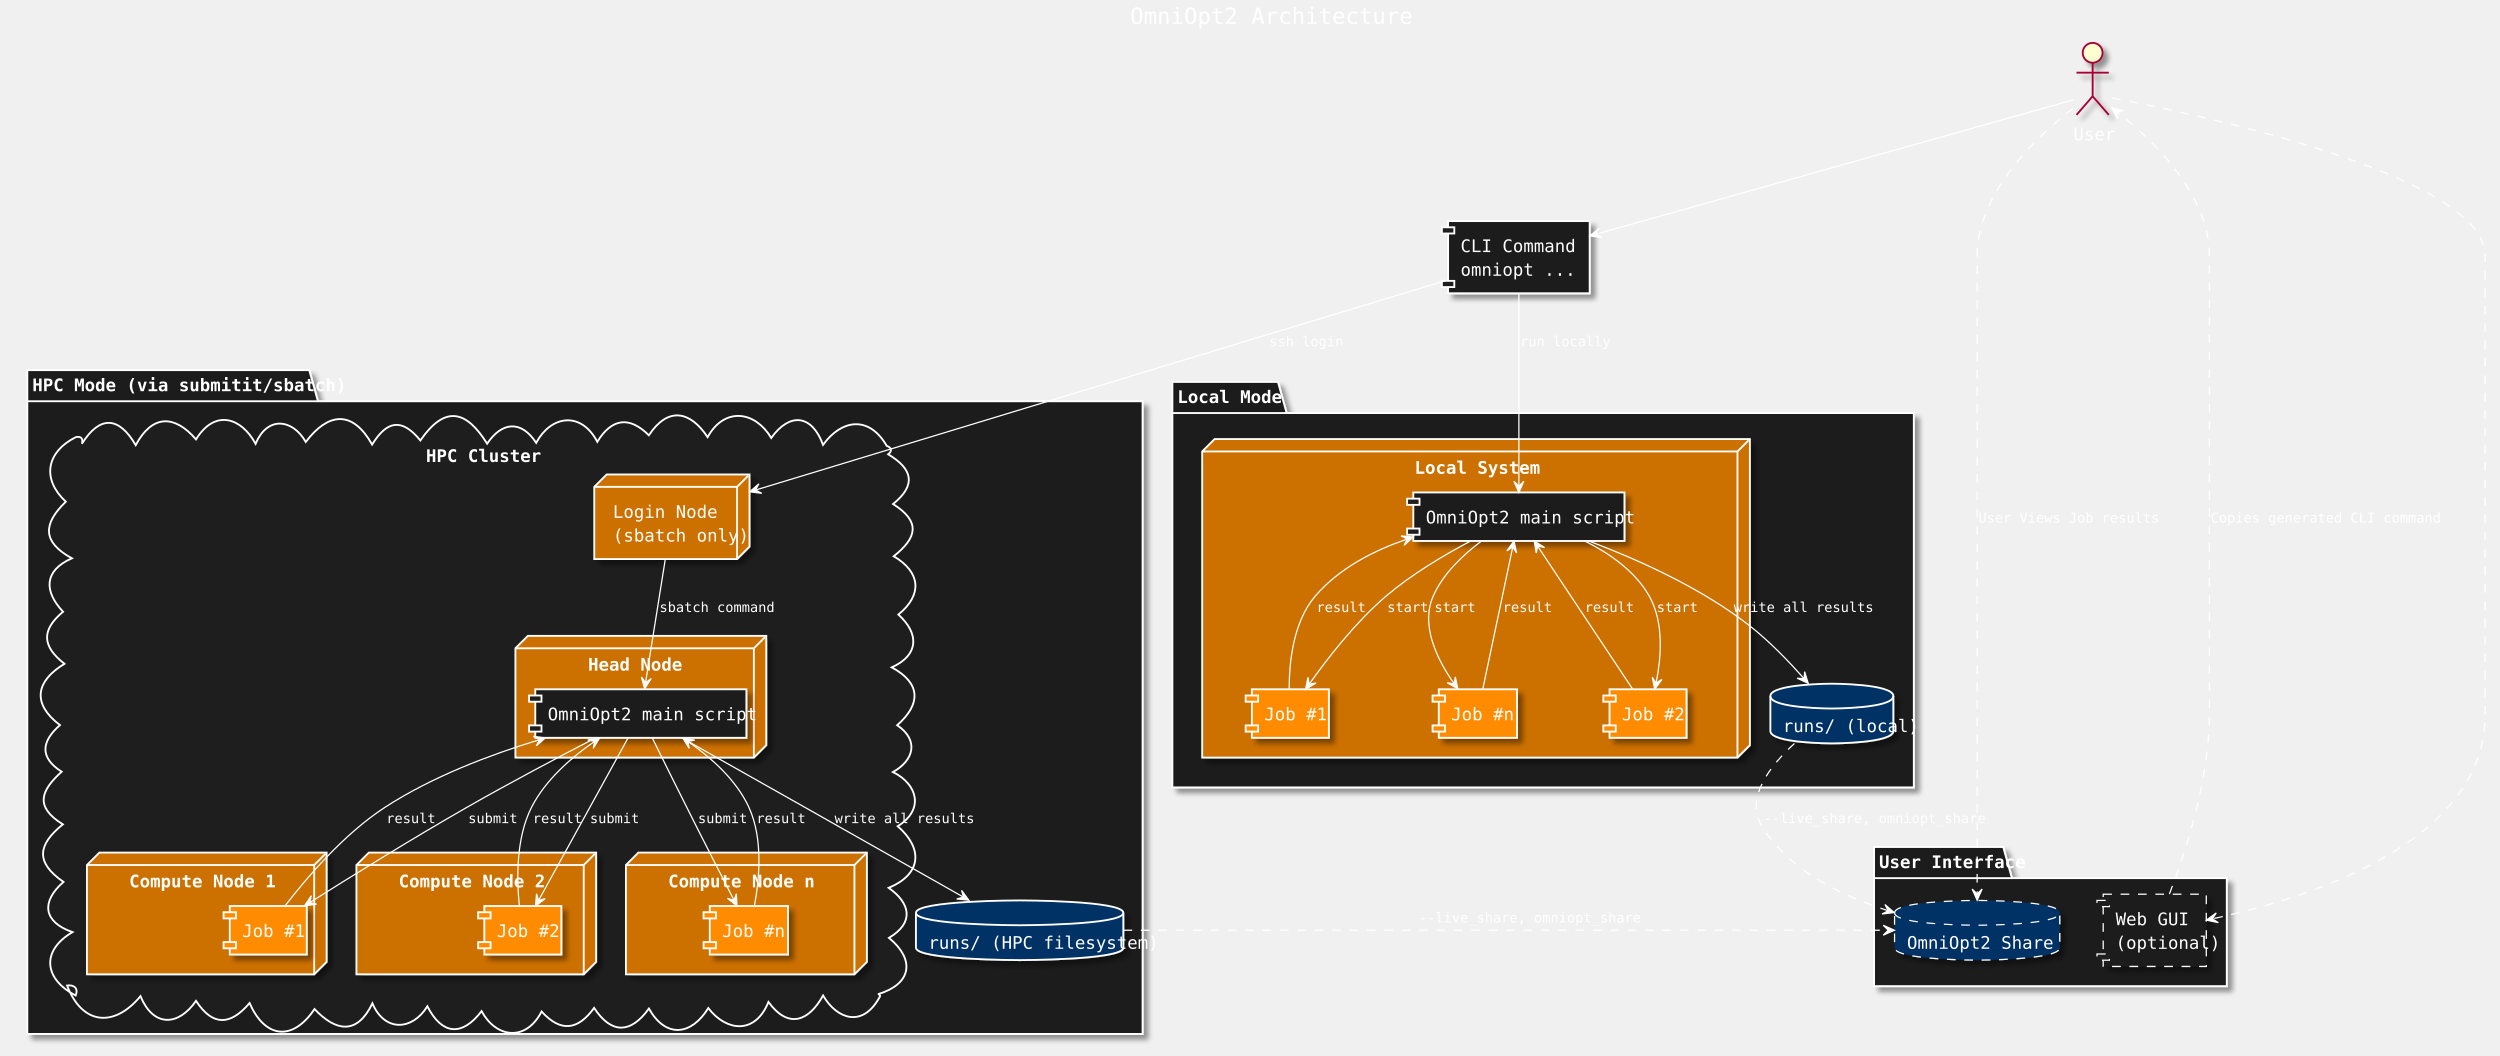
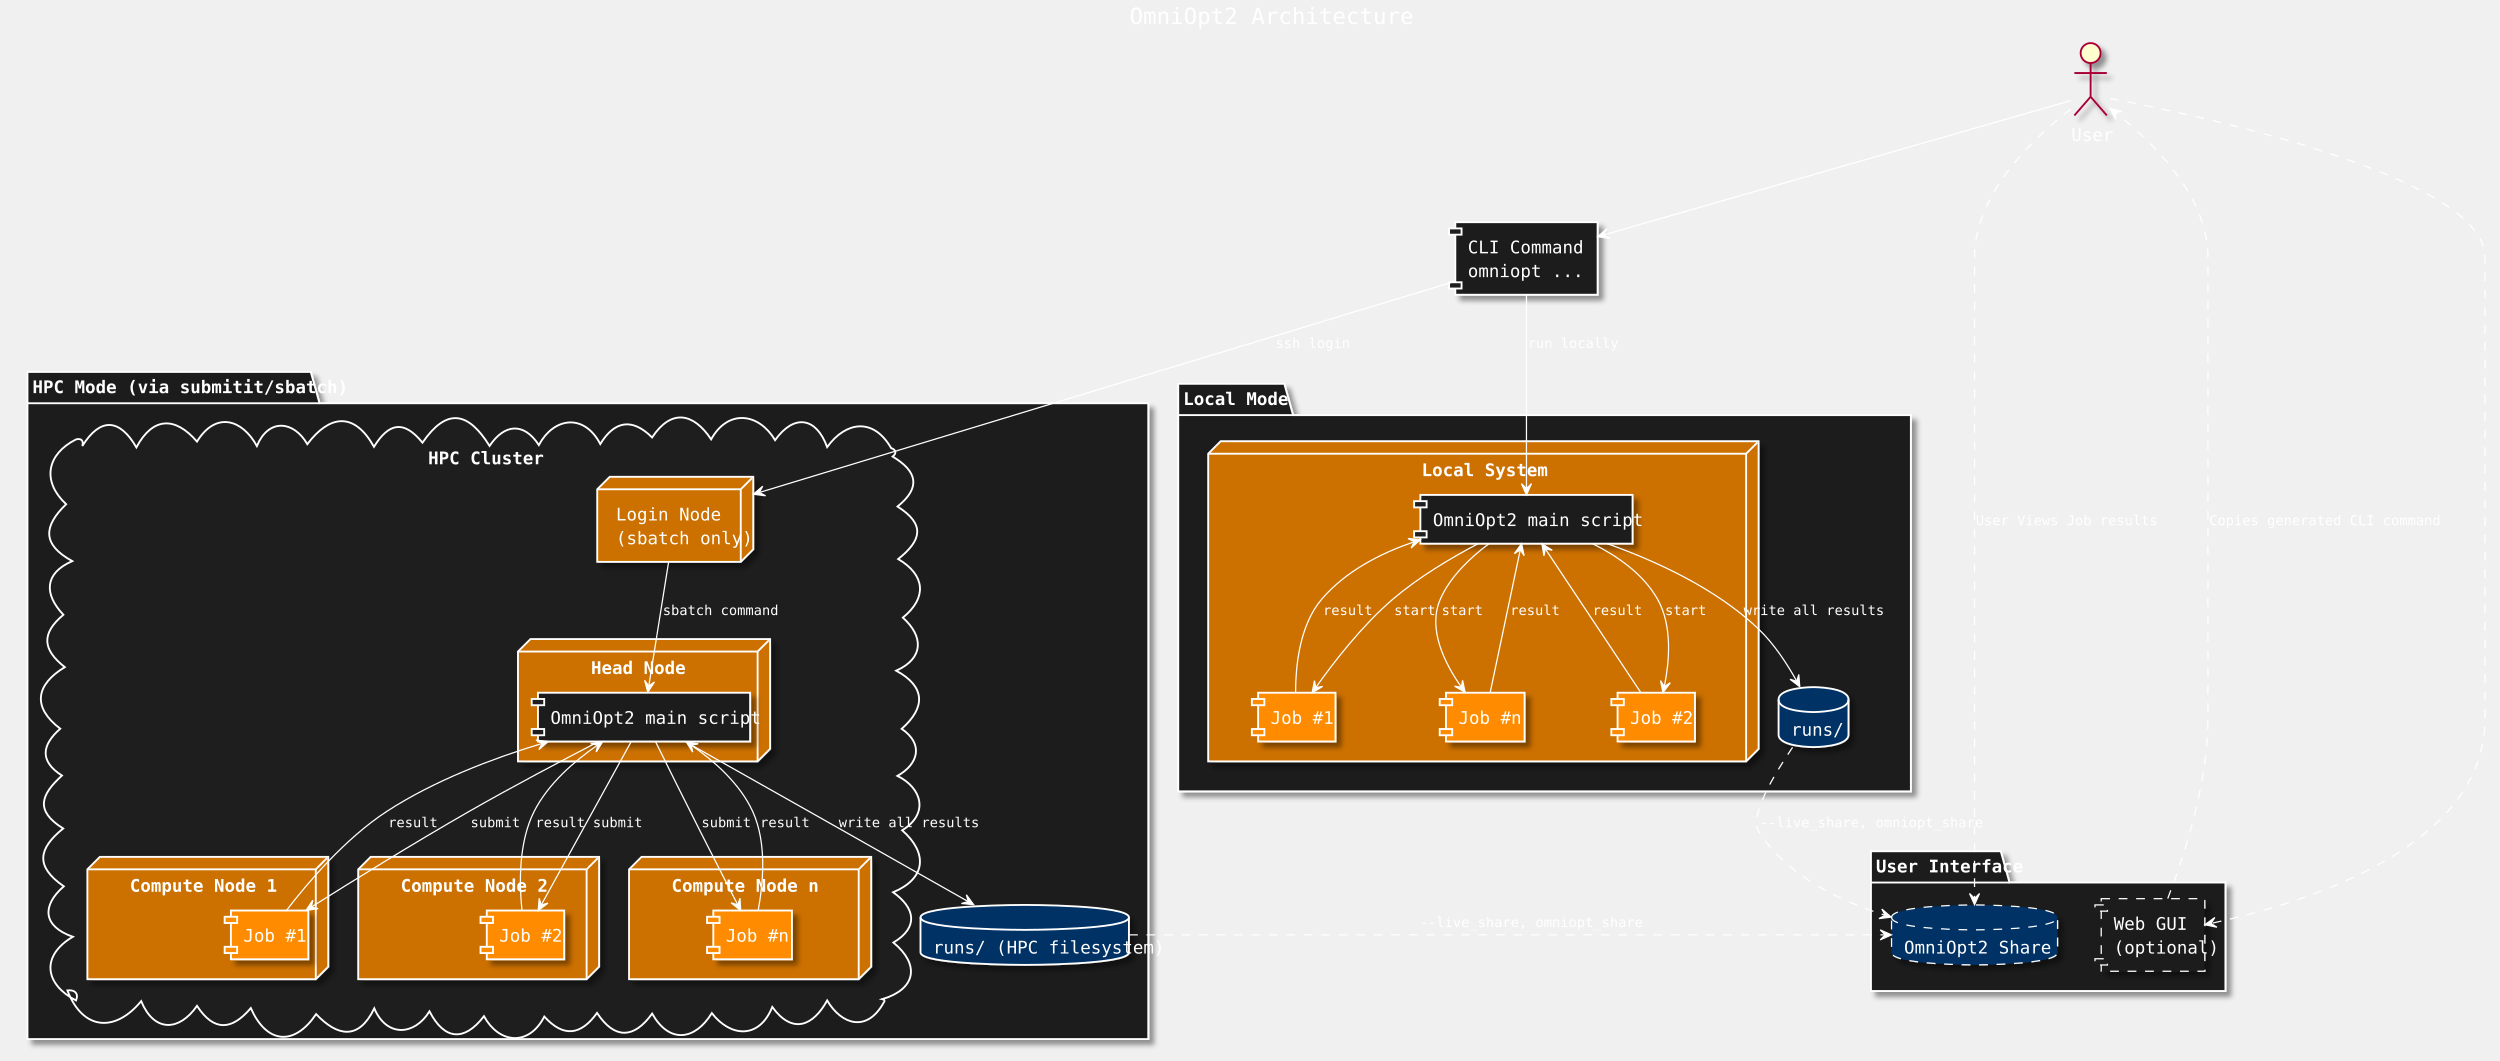
- <svg xmlns="http://www.w3.org/2000/svg" contentScriptType="application/ecmascript" contentStyleType="text/css" height="850px" preserveAspectRatio="none" style="width:2013px;height:850px;background:#000000;" version="1.1" viewBox="0 0 2013 850" width="2013px" zoomAndPan="magnify">
+ <svg xmlns="http://www.w3.org/2000/svg" contentScriptType="application/ecmascript" contentStyleType="text/css" height="850px" preserveAspectRatio="none" style="width:2003px;height:850px;background:#000000;" version="1.1" viewBox="0 0 2003 850" width="2003px" zoomAndPan="magnify">
  <defs>
-     <filter height="300%" id="f1wuh0t27p869x" width="300%" x="-1" y="-1">
+     <filter height="300%" id="f12dtgtmg8fp0r" width="300%" x="-1" y="-1">
      <feGaussianBlur result="blurOut" stdDeviation="2.0" />
      <feColorMatrix in="blurOut" result="blurOut2" type="matrix" values="0 0 0 0 0 0 0 0 0 0 0 0 0 0 0 0 0 0 .4 0" />
      <feOffset dx="4.0" dy="4.0" in="blurOut2" result="blurOut3" />
      <feBlend in="SourceGraphic" in2="blurOut3" mode="normal" />
    </filter>
  </defs>
  <g>
-     <text fill="#FFFFFF" font-family="Monospace" font-size="18" lengthAdjust="spacingAndGlyphs" textLength="199" x="910" y="19.242">OmniOpt2 Architecture</text>
-     <polygon fill="#1E1E1E" filter="url(#f1wuh0t27p869x)" points="1509,682.016,1613,682.016,1620,707.084,1793,707.084,1793,794.016,1509,794.016,1509,682.016" style="stroke: #FFFFFF; stroke-width: 1.5;" />
-     <line style="stroke: #FFFFFF; stroke-width: 1.5;" x1="1509" x2="1620" y1="707.084" y2="707.084" />
-     <text fill="#FFFFFF" font-family="Monospace" font-size="14" font-weight="bold" lengthAdjust="spacingAndGlyphs" textLength="98" x="1513" y="698.982">User Interface</text>
-     <polygon fill="#1E1E1E" filter="url(#f1wuh0t27p869x)" points="944,307.516,1029,307.516,1036,332.584,1541,332.584,1541,634.016,944,634.016,944,307.516" style="stroke: #FFFFFF; stroke-width: 1.5;" />
+     <text fill="#FFFFFF" font-family="Monospace" font-size="18" lengthAdjust="spacingAndGlyphs" textLength="199" x="905" y="19.242">OmniOpt2 Architecture</text>
+     <polygon fill="#1E1E1E" filter="url(#f12dtgtmg8fp0r)" points="1499,682.016,1603,682.016,1610,707.084,1783,707.084,1783,794.016,1499,794.016,1499,682.016" style="stroke: #FFFFFF; stroke-width: 1.5;" />
+     <line style="stroke: #FFFFFF; stroke-width: 1.5;" x1="1499" x2="1610" y1="707.084" y2="707.084" />
+     <text fill="#FFFFFF" font-family="Monospace" font-size="14" font-weight="bold" lengthAdjust="spacingAndGlyphs" textLength="98" x="1503" y="698.982">User Interface</text>
+     <polygon fill="#1E1E1E" filter="url(#f12dtgtmg8fp0r)" points="944,307.516,1029,307.516,1036,332.584,1531,332.584,1531,634.016,944,634.016,944,307.516" style="stroke: #FFFFFF; stroke-width: 1.5;" />
    <line style="stroke: #FFFFFF; stroke-width: 1.5;" x1="944" x2="1036" y1="332.584" y2="332.584" />
    <text fill="#FFFFFF" font-family="Monospace" font-size="14" font-weight="bold" lengthAdjust="spacingAndGlyphs" textLength="79" x="948" y="324.482">Local Mode</text>
-     <polygon fill="#CC7000" filter="url(#f1wuh0t27p869x)" points="968,363.516,978,353.516,1409,353.516,1409,600.016,1399,610.016,968,610.016,968,363.516" style="stroke: #FFFFFF; stroke-width: 1.5;" />
+     <polygon fill="#CC7000" filter="url(#f12dtgtmg8fp0r)" points="968,363.516,978,353.516,1409,353.516,1409,600.016,1399,610.016,968,610.016,968,363.516" style="stroke: #FFFFFF; stroke-width: 1.5;" />
    <line style="stroke: #FFFFFF; stroke-width: 1.5;" x1="1399" x2="1408" y1="363.516" y2="354.516" />
    <line style="stroke: #FFFFFF; stroke-width: 1.5;" x1="968" x2="1399" y1="363.516" y2="363.516" />
    <line style="stroke: #FFFFFF; stroke-width: 1.5;" x1="1399" x2="1399" y1="363.516" y2="610.016" />
    <text fill="#FFFFFF" font-family="Monospace" font-size="14" font-weight="bold" lengthAdjust="spacingAndGlyphs" textLength="91" x="1139" y="381.482">Local System</text>
-     <polygon fill="#1E1E1E" filter="url(#f1wuh0t27p869x)" points="22,298.016,249,298.016,256,323.084,920,323.084,920,832.516,22,832.516,22,298.016" style="stroke: #FFFFFF; stroke-width: 1.5;" />
+     <polygon fill="#1E1E1E" filter="url(#f12dtgtmg8fp0r)" points="22,298.016,249,298.016,256,323.084,920,323.084,920,832.516,22,832.516,22,298.016" style="stroke: #FFFFFF; stroke-width: 1.5;" />
    <line style="stroke: #FFFFFF; stroke-width: 1.5;" x1="22" x2="256" y1="323.084" y2="323.084" />
    <text fill="#FFFFFF" font-family="Monospace" font-size="14" font-weight="bold" lengthAdjust="spacingAndGlyphs" textLength="221" x="26" y="314.982">HPC Mode (via submitit/sbatch)</text>
    <path d="M65.918,357.392 C80.455,334.139 95.862,335.278 109.275,358.443 C122.478,333.81 140.319,333.526 157.829,353.784 C172.957,329.324 194.077,335.859 205.8,357.34 C215.154,334.911 235.345,336.948 246.216,355.858 C264.11,332.212 283.784,329.707 299.633,357.963 C311.468,338.791 323.428,336.161 338.476,354.649 C358.176,326.181 375.244,330.027 392.238,357.26 C403.907,339.838 419.415,337.785 431.727,356.559 C443.818,334.12 468.067,331.023 480.938,355.745 C492.469,336.973 506.544,334.641 522.461,350.483 C537.918,327.119 555.725,330.822 569.765,351.989 C583.385,327.443 607.967,330.827 621.005,352.632 C635.975,331.692 653.785,333.769 662.715,358.186 C677.717,337.519 699.732,334.331 714,359.016 C717.981,360.345 718.543,363.199 715.19,365.812 C734.678,377.475 738.269,390.378 719.11,405.827 C741.717,420.222 738.34,433.001 719.631,447.906 C741.309,460.682 743.112,478.772 723.376,494.852 C739.992,509.821 740.426,527.283 718.047,537.363 C741.803,550.245 741.602,567.028 722.419,583.941 C740.505,596.278 735.563,612.432 719.025,621.653 C738.794,631.411 744.524,651.865 722.845,665.254 C743.412,683.317 742.226,703.754 715.575,714.902 C732.884,727.149 736.665,742.72 715.799,755.18 C737.13,772.711 734.167,792.398 707,800.516 C708.863,800.921 709.089,802.046 707.924,803.416 C694.622,827.413 674.266,821.153 662.725,801.589 C651.474,821.992 635.06,829.125 618.743,806.803 C608.346,832.799 585.33,831.116 570.319,811.725 C556.822,833.59 536.363,836.582 522.49,812.114 C507.896,832.38 492.443,832.954 478.358,811.576 C465.338,829.592 451.524,831.463 436.096,814.485 C423.734,838.647 399.83,836.317 387.751,814.189 C371.949,834.852 356,833.376 344.106,810.291 C331.949,829.995 309.727,831.124 299.877,807.914 C287.274,833.968 270.206,830.321 253.269,812.52 C235.599,838.633 213.549,836.288 200.937,807.683 C185.669,825.582 171.515,826.786 157.836,805.917 C143.541,826.46 123.522,827.305 113.106,802.122 C92.319,827.306 66.413,825.855 54,793.516 C59.55,792.824 63.247,795.565 60.956,801.611 C35.992,788.766 32.256,765.996 58.351,750.546 C34.505,742.261 33.02,725.926 51.117,710.133 C28.156,694.264 30.409,680.117 50.614,663.779 C27.612,649.473 32.885,636.6 49.643,621.384 C31.329,609.714 33.596,596.73 48.268,583.852 C25.402,566.457 28.795,548.506 51.905,534.5 C33.991,520.447 32.882,507.581 50.776,492.564 C35.401,476.262 35.087,459.556 57.871,449.547 C33.719,436.27 34.593,421.792 52.991,403.961 C33.195,385.567 37.53,363.739 61,352.016 C65.321,350.945 67.195,353.342 65.918,357.392 " fill="#1E1E1E" style="stroke: #FFFFFF; stroke-width: 1.5;" />
    <text fill="#FFFFFF" font-family="Monospace" font-size="14" font-weight="bold" lengthAdjust="spacingAndGlyphs" textLength="82" x="343" y="371.982">HPC Cluster</text>
-     <polygon fill="#CC7000" filter="url(#f1wuh0t27p869x)" points="415,522.016,425,512.016,617,512.016,617,600.016,607,610.016,415,610.016,415,522.016" style="stroke: #FFFFFF; stroke-width: 1.5;" />
+     <polygon fill="#CC7000" filter="url(#f12dtgtmg8fp0r)" points="415,522.016,425,512.016,617,512.016,617,600.016,607,610.016,415,610.016,415,522.016" style="stroke: #FFFFFF; stroke-width: 1.5;" />
    <line style="stroke: #FFFFFF; stroke-width: 1.5;" x1="607" x2="616" y1="522.016" y2="513.016" />
    <line style="stroke: #FFFFFF; stroke-width: 1.5;" x1="415" x2="607" y1="522.016" y2="522.016" />
    <line style="stroke: #FFFFFF; stroke-width: 1.5;" x1="607" x2="607" y1="522.016" y2="610.016" />
    <text fill="#FFFFFF" font-family="Monospace" font-size="14" font-weight="bold" lengthAdjust="spacingAndGlyphs" textLength="77" x="473.5" y="539.982">Head Node</text>
-     <polygon fill="#CC7000" filter="url(#f1wuh0t27p869x)" points="70,696.516,80,686.516,263,686.516,263,774.516,253,784.516,70,784.516,70,696.516" style="stroke: #FFFFFF; stroke-width: 1.5;" />
+     <polygon fill="#CC7000" filter="url(#f12dtgtmg8fp0r)" points="70,696.516,80,686.516,263,686.516,263,774.516,253,784.516,70,784.516,70,696.516" style="stroke: #FFFFFF; stroke-width: 1.5;" />
    <line style="stroke: #FFFFFF; stroke-width: 1.5;" x1="253" x2="262" y1="696.516" y2="687.516" />
    <line style="stroke: #FFFFFF; stroke-width: 1.5;" x1="70" x2="253" y1="696.516" y2="696.516" />
    <line style="stroke: #FFFFFF; stroke-width: 1.5;" x1="253" x2="253" y1="696.516" y2="784.516" />
    <text fill="#FFFFFF" font-family="Monospace" font-size="14" font-weight="bold" lengthAdjust="spacingAndGlyphs" textLength="117" x="104" y="714.482">Compute Node 1</text>
-     <polygon fill="#CC7000" filter="url(#f1wuh0t27p869x)" points="287,696.516,297,686.516,480,686.516,480,774.516,470,784.516,287,784.516,287,696.516" style="stroke: #FFFFFF; stroke-width: 1.5;" />
+     <polygon fill="#CC7000" filter="url(#f12dtgtmg8fp0r)" points="287,696.516,297,686.516,480,686.516,480,774.516,470,784.516,287,784.516,287,696.516" style="stroke: #FFFFFF; stroke-width: 1.5;" />
    <line style="stroke: #FFFFFF; stroke-width: 1.5;" x1="470" x2="479" y1="696.516" y2="687.516" />
    <line style="stroke: #FFFFFF; stroke-width: 1.5;" x1="287" x2="470" y1="696.516" y2="696.516" />
    <line style="stroke: #FFFFFF; stroke-width: 1.5;" x1="470" x2="470" y1="696.516" y2="784.516" />
    <text fill="#FFFFFF" font-family="Monospace" font-size="14" font-weight="bold" lengthAdjust="spacingAndGlyphs" textLength="117" x="321" y="714.482">Compute Node 2</text>
-     <polygon fill="#CC7000" filter="url(#f1wuh0t27p869x)" points="504,696.516,514,686.516,698,686.516,698,774.516,688,784.516,504,784.516,504,696.516" style="stroke: #FFFFFF; stroke-width: 1.5;" />
+     <polygon fill="#CC7000" filter="url(#f12dtgtmg8fp0r)" points="504,696.516,514,686.516,698,686.516,698,774.516,688,784.516,504,784.516,504,696.516" style="stroke: #FFFFFF; stroke-width: 1.5;" />
    <line style="stroke: #FFFFFF; stroke-width: 1.5;" x1="688" x2="697" y1="696.516" y2="687.516" />
    <line style="stroke: #FFFFFF; stroke-width: 1.5;" x1="504" x2="688" y1="696.516" y2="696.516" />
    <line style="stroke: #FFFFFF; stroke-width: 1.5;" x1="688" x2="688" y1="696.516" y2="784.516" />
    <text fill="#FFFFFF" font-family="Monospace" font-size="14" font-weight="bold" lengthAdjust="spacingAndGlyphs" textLength="118" x="538" y="714.482">Compute Node n</text>
-     <rect fill="#1E1E1E" filter="url(#f1wuh0t27p869x)" height="58.136" style="stroke: #FFFFFF; stroke-width: 1.0; stroke-dasharray: 7.0,7.0;" width="83" x="1693.5" y="720.016" />
-     <rect fill="#1E1E1E" height="5" style="stroke: #FFFFFF; stroke-width: 1.0; stroke-dasharray: 7.0,7.0;" width="10" x="1688.5" y="725.016" />
-     <rect fill="#1E1E1E" height="5" style="stroke: #FFFFFF; stroke-width: 1.0; stroke-dasharray: 7.0,7.0;" width="10" x="1688.5" y="768.152" />
-     <text fill="#FFFFFF" font-family="Monospace" font-size="14" lengthAdjust="spacingAndGlyphs" textLength="59" x="1703.5" y="744.982">Web GUI</text>
-     <text fill="#FFFFFF" font-family="Monospace" font-size="14" lengthAdjust="spacingAndGlyphs" textLength="63" x="1703.5" y="764.05">(optional)</text>
-     <path d="M1525.5,735.016 C1525.5,725.016 1592,725.016 1592,725.016 C1592,725.016 1658.5,725.016 1658.5,735.016 L1658.5,763.084 C1658.5,773.084 1592,773.084 1592,773.084 C1592,773.084 1525.5,773.084 1525.5,763.084 L1525.5,735.016 " fill="#003366" filter="url(#f1wuh0t27p869x)" style="stroke: #FFFFFF; stroke-width: 1.0; stroke-dasharray: 7.0,7.0;" />
-     <path d="M1525.5,735.016 C1525.5,745.016 1592,745.016 1592,745.016 C1592,745.016 1658.5,745.016 1658.5,735.016 " fill="none" style="stroke: #FFFFFF; stroke-width: 1.0; stroke-dasharray: 7.0,7.0;" />
-     <text fill="#FFFFFF" font-family="Monospace" font-size="14" lengthAdjust="spacingAndGlyphs" textLength="113" x="1535.5" y="763.982">OmniOpt2 Share</text>
-     <path d="M1425.5,560.516 C1425.5,550.516 1475,550.516 1475,550.516 C1475,550.516 1524.5,550.516 1524.5,560.516 L1524.5,588.584 C1524.5,598.584 1475,598.584 1475,598.584 C1475,598.584 1425.5,598.584 1425.5,588.584 L1425.5,560.516 " fill="#003366" filter="url(#f1wuh0t27p869x)" style="stroke: #FFFFFF; stroke-width: 1.5;" />
-     <path d="M1425.5,560.516 C1425.5,570.516 1475,570.516 1475,570.516 C1475,570.516 1524.5,570.516 1524.5,560.516 " fill="none" style="stroke: #FFFFFF; stroke-width: 1.5;" />
-     <text fill="#FFFFFF" font-family="Monospace" font-size="14" lengthAdjust="spacingAndGlyphs" textLength="79" x="1435.5" y="589.482">runs/ (local)</text>
-     <rect fill="#1E1E1E" filter="url(#f1wuh0t27p869x)" height="39.068" style="stroke: #FFFFFF; stroke-width: 1.5;" width="170" x="1138" y="396.516" />
+     <rect fill="#1E1E1E" filter="url(#f12dtgtmg8fp0r)" height="58.136" style="stroke: #FFFFFF; stroke-width: 1.0; stroke-dasharray: 7.0,7.0;" width="83" x="1683.5" y="720.016" />
+     <rect fill="#1E1E1E" height="5" style="stroke: #FFFFFF; stroke-width: 1.0; stroke-dasharray: 7.0,7.0;" width="10" x="1678.5" y="725.016" />
+     <rect fill="#1E1E1E" height="5" style="stroke: #FFFFFF; stroke-width: 1.0; stroke-dasharray: 7.0,7.0;" width="10" x="1678.5" y="768.152" />
+     <text fill="#FFFFFF" font-family="Monospace" font-size="14" lengthAdjust="spacingAndGlyphs" textLength="59" x="1693.5" y="744.982">Web GUI</text>
+     <text fill="#FFFFFF" font-family="Monospace" font-size="14" lengthAdjust="spacingAndGlyphs" textLength="63" x="1693.5" y="764.05">(optional)</text>
+     <path d="M1515.5,735.016 C1515.5,725.016 1582,725.016 1582,725.016 C1582,725.016 1648.5,725.016 1648.5,735.016 L1648.5,763.084 C1648.5,773.084 1582,773.084 1582,773.084 C1582,773.084 1515.5,773.084 1515.5,763.084 L1515.5,735.016 " fill="#003366" filter="url(#f12dtgtmg8fp0r)" style="stroke: #FFFFFF; stroke-width: 1.0; stroke-dasharray: 7.0,7.0;" />
+     <path d="M1515.5,735.016 C1515.5,745.016 1582,745.016 1582,745.016 C1582,745.016 1648.5,745.016 1648.5,735.016 " fill="none" style="stroke: #FFFFFF; stroke-width: 1.0; stroke-dasharray: 7.0,7.0;" />
+     <text fill="#FFFFFF" font-family="Monospace" font-size="14" lengthAdjust="spacingAndGlyphs" textLength="113" x="1525.5" y="763.982">OmniOpt2 Share</text>
+     <path d="M1425,560.516 C1425,550.516 1453,550.516 1453,550.516 C1453,550.516 1481,550.516 1481,560.516 L1481,588.584 C1481,598.584 1453,598.584 1453,598.584 C1453,598.584 1425,598.584 1425,588.584 L1425,560.516 " fill="#003366" filter="url(#f12dtgtmg8fp0r)" style="stroke: #FFFFFF; stroke-width: 1.5;" />
+     <path d="M1425,560.516 C1425,570.516 1453,570.516 1453,570.516 C1453,570.516 1481,570.516 1481,560.516 " fill="none" style="stroke: #FFFFFF; stroke-width: 1.5;" />
+     <text fill="#FFFFFF" font-family="Monospace" font-size="14" lengthAdjust="spacingAndGlyphs" textLength="36" x="1435" y="589.482">runs/</text>
+     <rect fill="#1E1E1E" filter="url(#f12dtgtmg8fp0r)" height="39.068" style="stroke: #FFFFFF; stroke-width: 1.5;" width="170" x="1138" y="396.516" />
    <rect fill="#1E1E1E" height="5" style="stroke: #FFFFFF; stroke-width: 1.5;" width="10" x="1133" y="401.516" />
    <rect fill="#1E1E1E" height="5" style="stroke: #FFFFFF; stroke-width: 1.5;" width="10" x="1133" y="425.584" />
    <text fill="#FFFFFF" font-family="Monospace" font-size="14" lengthAdjust="spacingAndGlyphs" textLength="150" x="1148" y="421.482">OmniOpt2 main script</text>
-     <rect fill="#FF8C00" filter="url(#f1wuh0t27p869x)" height="39.068" style="stroke: #FFFFFF; stroke-width: 1.5;" width="62" x="1008" y="555.016" />
+     <rect fill="#FF8C00" filter="url(#f12dtgtmg8fp0r)" height="39.068" style="stroke: #FFFFFF; stroke-width: 1.5;" width="62" x="1008" y="555.016" />
    <rect fill="#FF8C00" height="5" style="stroke: #FFFFFF; stroke-width: 1.5;" width="10" x="1003" y="560.016" />
    <rect fill="#FF8C00" height="5" style="stroke: #FFFFFF; stroke-width: 1.5;" width="10" x="1003" y="584.084" />
    <text fill="#FFFFFF" font-family="Monospace" font-size="14" lengthAdjust="spacingAndGlyphs" textLength="42" x="1018" y="579.982">Job #1</text>
-     <rect fill="#FF8C00" filter="url(#f1wuh0t27p869x)" height="39.068" style="stroke: #FFFFFF; stroke-width: 1.5;" width="62" x="1296" y="555.016" />
+     <rect fill="#FF8C00" filter="url(#f12dtgtmg8fp0r)" height="39.068" style="stroke: #FFFFFF; stroke-width: 1.5;" width="62" x="1296" y="555.016" />
    <rect fill="#FF8C00" height="5" style="stroke: #FFFFFF; stroke-width: 1.5;" width="10" x="1291" y="560.016" />
    <rect fill="#FF8C00" height="5" style="stroke: #FFFFFF; stroke-width: 1.5;" width="10" x="1291" y="584.084" />
    <text fill="#FFFFFF" font-family="Monospace" font-size="14" lengthAdjust="spacingAndGlyphs" textLength="42" x="1306" y="579.982">Job #2</text>
-     <rect fill="#FF8C00" filter="url(#f1wuh0t27p869x)" height="39.068" style="stroke: #FFFFFF; stroke-width: 1.5;" width="63" x="1158.5" y="555.016" />
+     <rect fill="#FF8C00" filter="url(#f12dtgtmg8fp0r)" height="39.068" style="stroke: #FFFFFF; stroke-width: 1.5;" width="63" x="1158.5" y="555.016" />
    <rect fill="#FF8C00" height="5" style="stroke: #FFFFFF; stroke-width: 1.5;" width="10" x="1153.5" y="560.016" />
    <rect fill="#FF8C00" height="5" style="stroke: #FFFFFF; stroke-width: 1.5;" width="10" x="1153.5" y="584.084" />
    <text fill="#FFFFFF" font-family="Monospace" font-size="14" lengthAdjust="spacingAndGlyphs" textLength="43" x="1168.5" y="579.982">Job #n</text>
-     <path d="M737.5,735.016 C737.5,725.016 821,725.016 821,725.016 C821,725.016 904.5,725.016 904.5,735.016 L904.5,763.084 C904.5,773.084 821,773.084 821,773.084 C821,773.084 737.5,773.084 737.5,763.084 L737.5,735.016 " fill="#003366" filter="url(#f1wuh0t27p869x)" style="stroke: #FFFFFF; stroke-width: 1.5;" />
+     <path d="M737.5,735.016 C737.5,725.016 821,725.016 821,725.016 C821,725.016 904.5,725.016 904.5,735.016 L904.5,763.084 C904.5,773.084 821,773.084 821,773.084 C821,773.084 737.5,773.084 737.5,763.084 L737.5,735.016 " fill="#003366" filter="url(#f12dtgtmg8fp0r)" style="stroke: #FFFFFF; stroke-width: 1.5;" />
    <path d="M737.5,735.016 C737.5,745.016 821,745.016 821,745.016 C821,745.016 904.5,745.016 904.5,735.016 " fill="none" style="stroke: #FFFFFF; stroke-width: 1.5;" />
    <text fill="#FFFFFF" font-family="Monospace" font-size="14" lengthAdjust="spacingAndGlyphs" textLength="147" x="747.5" y="763.982">runs/ (HPC filesystem)</text>
-     <polygon fill="#CC7000" filter="url(#f1wuh0t27p869x)" points="478.5,392.016,488.5,382.016,603.5,382.016,603.5,440.152,593.5,450.152,478.5,450.152,478.5,392.016" style="stroke: #FFFFFF; stroke-width: 1.5;" />
+     <polygon fill="#CC7000" filter="url(#f12dtgtmg8fp0r)" points="478.5,392.016,488.5,382.016,603.5,382.016,603.5,440.152,593.5,450.152,478.5,450.152,478.5,392.016" style="stroke: #FFFFFF; stroke-width: 1.5;" />
    <line style="stroke: #FFFFFF; stroke-width: 1.5;" x1="593.5" x2="602.5" y1="392.016" y2="383.016" />
    <line style="stroke: #FFFFFF; stroke-width: 1.5;" x1="478.5" x2="593.5" y1="392.016" y2="392.016" />
    <line style="stroke: #FFFFFF; stroke-width: 1.5;" x1="593.5" x2="593.5" y1="392.016" y2="450.152" />
    <text fill="#FFFFFF" font-family="Monospace" font-size="14" lengthAdjust="spacingAndGlyphs" textLength="77" x="493.5" y="416.982">Login Node</text>
    <text fill="#FFFFFF" font-family="Monospace" font-size="14" lengthAdjust="spacingAndGlyphs" textLength="85" x="493.5" y="436.05">(sbatch only)</text>
-     <rect fill="#1E1E1E" filter="url(#f1wuh0t27p869x)" height="39.068" style="stroke: #FFFFFF; stroke-width: 1.5;" width="170" x="431" y="555.016" />
+     <rect fill="#1E1E1E" filter="url(#f12dtgtmg8fp0r)" height="39.068" style="stroke: #FFFFFF; stroke-width: 1.5;" width="170" x="431" y="555.016" />
    <rect fill="#1E1E1E" height="5" style="stroke: #FFFFFF; stroke-width: 1.5;" width="10" x="426" y="560.016" />
    <rect fill="#1E1E1E" height="5" style="stroke: #FFFFFF; stroke-width: 1.5;" width="10" x="426" y="584.084" />
    <text fill="#FFFFFF" font-family="Monospace" font-size="14" lengthAdjust="spacingAndGlyphs" textLength="150" x="441" y="579.982">OmniOpt2 main script</text>
-     <rect fill="#FF8C00" filter="url(#f1wuh0t27p869x)" height="39.068" style="stroke: #FFFFFF; stroke-width: 1.5;" width="62" x="185" y="729.516" />
+     <rect fill="#FF8C00" filter="url(#f12dtgtmg8fp0r)" height="39.068" style="stroke: #FFFFFF; stroke-width: 1.5;" width="62" x="185" y="729.516" />
    <rect fill="#FF8C00" height="5" style="stroke: #FFFFFF; stroke-width: 1.5;" width="10" x="180" y="734.516" />
    <rect fill="#FF8C00" height="5" style="stroke: #FFFFFF; stroke-width: 1.5;" width="10" x="180" y="758.584" />
    <text fill="#FFFFFF" font-family="Monospace" font-size="14" lengthAdjust="spacingAndGlyphs" textLength="42" x="195" y="754.482">Job #1</text>
-     <rect fill="#FF8C00" filter="url(#f1wuh0t27p869x)" height="39.068" style="stroke: #FFFFFF; stroke-width: 1.5;" width="62" x="390" y="729.516" />
+     <rect fill="#FF8C00" filter="url(#f12dtgtmg8fp0r)" height="39.068" style="stroke: #FFFFFF; stroke-width: 1.5;" width="62" x="390" y="729.516" />
    <rect fill="#FF8C00" height="5" style="stroke: #FFFFFF; stroke-width: 1.5;" width="10" x="385" y="734.516" />
    <rect fill="#FF8C00" height="5" style="stroke: #FFFFFF; stroke-width: 1.5;" width="10" x="385" y="758.584" />
    <text fill="#FFFFFF" font-family="Monospace" font-size="14" lengthAdjust="spacingAndGlyphs" textLength="42" x="400" y="754.482">Job #2</text>
-     <rect fill="#FF8C00" filter="url(#f1wuh0t27p869x)" height="39.068" style="stroke: #FFFFFF; stroke-width: 1.5;" width="63" x="571.5" y="729.516" />
+     <rect fill="#FF8C00" filter="url(#f12dtgtmg8fp0r)" height="39.068" style="stroke: #FFFFFF; stroke-width: 1.5;" width="63" x="571.5" y="729.516" />
    <rect fill="#FF8C00" height="5" style="stroke: #FFFFFF; stroke-width: 1.5;" width="10" x="566.5" y="734.516" />
    <rect fill="#FF8C00" height="5" style="stroke: #FFFFFF; stroke-width: 1.5;" width="10" x="566.5" y="758.584" />
    <text fill="#FFFFFF" font-family="Monospace" font-size="14" lengthAdjust="spacingAndGlyphs" textLength="43" x="581.5" y="754.482">Job #n</text>
-     <ellipse cx="1685" cy="42.516" fill="#FEFECE" filter="url(#f1wuh0t27p869x)" rx="8" ry="8" style="stroke: #A80036; stroke-width: 1.5;" />
-     <path d="M1685,50.516 L1685,77.516 M1672,58.516 L1698,58.516 M1685,77.516 L1672,92.516 M1685,77.516 L1698,92.516 " fill="none" filter="url(#f1wuh0t27p869x)" style="stroke: #A80036; stroke-width: 1.5;" />
-     <text fill="#FFFFFF" font-family="Monospace" font-size="14" lengthAdjust="spacingAndGlyphs" textLength="31" x="1669.5" y="112.982">User</text>
-     <rect fill="#1E1E1E" filter="url(#f1wuh0t27p869x)" height="58.136" style="stroke: #FFFFFF; stroke-width: 1.5;" width="114" x="1166" y="178.016" />
+     <ellipse cx="1675" cy="42.516" fill="#FEFECE" filter="url(#f12dtgtmg8fp0r)" rx="8" ry="8" style="stroke: #A80036; stroke-width: 1.5;" />
+     <path d="M1675,50.516 L1675,77.516 M1662,58.516 L1688,58.516 M1675,77.516 L1662,92.516 M1675,77.516 L1688,92.516 " fill="none" filter="url(#f12dtgtmg8fp0r)" style="stroke: #A80036; stroke-width: 1.5;" />
+     <text fill="#FFFFFF" font-family="Monospace" font-size="14" lengthAdjust="spacingAndGlyphs" textLength="31" x="1659.5" y="112.982">User</text>
+     <rect fill="#1E1E1E" filter="url(#f12dtgtmg8fp0r)" height="58.136" style="stroke: #FFFFFF; stroke-width: 1.5;" width="114" x="1166" y="178.016" />
    <rect fill="#1E1E1E" height="5" style="stroke: #FFFFFF; stroke-width: 1.5;" width="10" x="1161" y="183.016" />
    <rect fill="#1E1E1E" height="5" style="stroke: #FFFFFF; stroke-width: 1.5;" width="10" x="1161" y="226.152" />
    <text fill="#FFFFFF" font-family="Monospace" font-size="14" lengthAdjust="spacingAndGlyphs" textLength="94" x="1176" y="202.982">CLI Command</text>
    <text fill="#FFFFFF" font-family="Monospace" font-size="14" lengthAdjust="spacingAndGlyphs" textLength="72" x="1176" y="222.05">omniopt ...</text>
-     <path d="M1700.67,78.886 C1764.43,90.986 2001,140.316 2001,206.016 C2001,206.016 2001,206.016 2001,575.516 C2001,678.926 1857.74,723.456 1781.49,739.836 " fill="none" id="User-&gt;GUI" style="stroke: #FFFFFF; stroke-width: 1.0; stroke-dasharray: 7.0,7.0;" />
-     <polygon fill="#FFFFFF" points="1776.56,740.876,1786.197,742.909,1781.45,739.832,1784.527,735.085,1776.56,740.876" style="stroke: #FFFFFF; stroke-width: 1.0;" />
-     <path d="M1746.79,719.886 C1759.82,686.196 1779,627.746 1779,575.516 C1779,206.016 1779,206.016 1779,206.016 C1779,155.786 1732.35,111.806 1704.77,90.206 " fill="none" id="GUI-&gt;User" style="stroke: #FFFFFF; stroke-width: 1.0; stroke-dasharray: 7.0,7.0;" />
-     <polygon fill="#FFFFFF" points="1700.52,86.926,1705.216,95.583,1704.484,89.974,1710.093,89.241,1700.52,86.926" style="stroke: #FFFFFF; stroke-width: 1.0;" />
-     <text fill="#FFFFFF" font-family="Monospace" font-size="11" lengthAdjust="spacingAndGlyphs" textLength="167" x="1780" y="420.775">Copies generated CLI command</text>
-     <path d="M1669.36,80.416 C1609.55,97.246 1393.2,158.126 1285.21,188.506 " fill="none" id="User-&gt;CLI" style="stroke: #FFFFFF; stroke-width: 1.0;" />
-     <polygon fill="#FFFFFF" points="1280.15,189.936,1289.898,191.344,1284.962,188.579,1287.727,183.644,1280.15,189.936" style="stroke: #FFFFFF; stroke-width: 1.0;" />
-     <path d="M1669.22,87.296 C1642.69,107.706 1592,153.566 1592,206.016 C1592,206.016 1592,206.016 1592,575.516 C1592,626.256 1592,685.396 1592,719.586 " fill="none" id="User-&gt;Share" style="stroke: #FFFFFF; stroke-width: 1.0; stroke-dasharray: 7.0,7.0;" />
-     <polygon fill="#FFFFFF" points="1592,724.856,1596,715.856,1592,719.856,1588,715.856,1592,724.856" style="stroke: #FFFFFF; stroke-width: 1.0;" />
-     <text fill="#FFFFFF" font-family="Monospace" font-size="11" lengthAdjust="spacingAndGlyphs" textLength="115" x="1593" y="420.775">User Views Job results</text>
+     <path d="M1690.67,78.886 C1754.43,90.986 1991,140.316 1991,206.016 C1991,206.016 1991,206.016 1991,575.516 C1991,678.926 1847.74,723.456 1771.49,739.836 " fill="none" id="User-&gt;GUI" style="stroke: #FFFFFF; stroke-width: 1.0; stroke-dasharray: 7.0,7.0;" />
+     <polygon fill="#FFFFFF" points="1766.56,740.876,1776.197,742.909,1771.45,739.832,1774.527,735.085,1766.56,740.876" style="stroke: #FFFFFF; stroke-width: 1.0;" />
+     <path d="M1736.79,719.886 C1749.82,686.196 1769,627.746 1769,575.516 C1769,206.016 1769,206.016 1769,206.016 C1769,155.786 1722.35,111.806 1694.77,90.206 " fill="none" id="GUI-&gt;User" style="stroke: #FFFFFF; stroke-width: 1.0; stroke-dasharray: 7.0,7.0;" />
+     <polygon fill="#FFFFFF" points="1690.52,86.926,1695.216,95.583,1694.484,89.974,1700.093,89.241,1690.52,86.926" style="stroke: #FFFFFF; stroke-width: 1.0;" />
+     <text fill="#FFFFFF" font-family="Monospace" font-size="11" lengthAdjust="spacingAndGlyphs" textLength="167" x="1770" y="420.775">Copies generated CLI command</text>
+     <path d="M1659.44,80.486 C1600.76,97.366 1390.84,157.746 1284.98,188.186 " fill="none" id="User-&gt;CLI" style="stroke: #FFFFFF; stroke-width: 1.0;" />
+     <polygon fill="#FFFFFF" points="1280.02,189.616,1289.776,190.963,1284.824,188.229,1287.557,183.276,1280.02,189.616" style="stroke: #FFFFFF; stroke-width: 1.0;" />
+     <path d="M1659.22,87.296 C1632.69,107.706 1582,153.566 1582,206.016 C1582,206.016 1582,206.016 1582,575.516 C1582,626.256 1582,685.396 1582,719.586 " fill="none" id="User-&gt;Share" style="stroke: #FFFFFF; stroke-width: 1.0; stroke-dasharray: 7.0,7.0;" />
+     <polygon fill="#FFFFFF" points="1582,724.856,1586,715.856,1582,719.856,1578,715.856,1582,724.856" style="stroke: #FFFFFF; stroke-width: 1.0;" />
+     <text fill="#FFFFFF" font-family="Monospace" font-size="11" lengthAdjust="spacingAndGlyphs" textLength="115" x="1583" y="420.775">User Views Job results</text>
    <path d="M1223,236.366 C1223,277.416 1223,352.696 1223,391.106 " fill="none" id="CLI-&gt;LocalCore" style="stroke: #FFFFFF; stroke-width: 1.0;" />
    <polygon fill="#FFFFFF" points="1223,396.496,1227,387.496,1223,391.496,1219,387.496,1223,396.496" style="stroke: #FFFFFF; stroke-width: 1.0;" />
    <text fill="#FFFFFF" font-family="Monospace" font-size="11" lengthAdjust="spacingAndGlyphs" textLength="55" x="1224" y="278.775">run locally</text>
    <path d="M1184.22,435.606 C1162.89,446.836 1136.65,462.376 1116,480.016 C1091.37,501.056 1068.5,530.626 1054.19,550.846 " fill="none" id="LocalCore-&gt;LocalJob1" style="stroke: #FFFFFF; stroke-width: 1.0;" />
    <polygon fill="#FFFFFF" points="1051.27,555.016,1059.718,549.952,1054.145,550.925,1053.172,545.352,1051.27,555.016" style="stroke: #FFFFFF; stroke-width: 1.0;" />
    <text fill="#FFFFFF" font-family="Monospace" font-size="11" lengthAdjust="spacingAndGlyphs" textLength="24" x="1117" y="492.775">start</text>
    <path d="M1038.04,554.736 C1038,534.056 1041.09,500.956 1059,480.016 C1077.94,457.866 1105.59,443.476 1132.81,434.136 " fill="none" id="LocalJob1-&gt;LocalCore" style="stroke: #FFFFFF; stroke-width: 1.0;" />
    <polygon fill="#FFFFFF" points="1137.88,432.446,1128.079,431.479,1133.134,434.018,1130.595,439.074,1137.88,432.446" style="stroke: #FFFFFF; stroke-width: 1.0;" />
    <text fill="#FFFFFF" font-family="Monospace" font-size="11" lengthAdjust="spacingAndGlyphs" textLength="30" x="1060" y="492.775">result</text>
    <path d="M1275.81,435.536 C1295.85,445.436 1316.58,459.856 1328,480.016 C1340.04,501.286 1337.57,529.876 1333.5,549.816 " fill="none" id="LocalCore-&gt;LocalJob2" style="stroke: #FFFFFF; stroke-width: 1.0;" />
    <polygon fill="#FFFFFF" points="1332.38,554.946,1338.215,547.012,1333.451,550.062,1330.401,545.298,1332.38,554.946" style="stroke: #FFFFFF; stroke-width: 1.0;" />
    <text fill="#FFFFFF" font-family="Monospace" font-size="11" lengthAdjust="spacingAndGlyphs" textLength="24" x="1334" y="492.775">start</text>
    <path d="M1314.68,554.976 C1295.61,526.276 1259,471.186 1238.28,440.006 " fill="none" id="LocalJob2-&gt;LocalCore" style="stroke: #FFFFFF; stroke-width: 1.0;" />
    <polygon fill="#FFFFFF" points="1235.34,435.586,1237.004,445.293,1238.113,439.746,1243.66,440.856,1235.34,435.586" style="stroke: #FFFFFF; stroke-width: 1.0;" />
    <text fill="#FFFFFF" font-family="Monospace" font-size="11" lengthAdjust="spacingAndGlyphs" textLength="30" x="1276" y="492.775">result</text>
    <path d="M1193,435.576 C1178.3,446.506 1162.05,461.756 1154,480.016 C1143.56,503.686 1157.41,531.416 1170.84,550.496 " fill="none" id="LocalCore-&gt;LocalJobN" style="stroke: #FFFFFF; stroke-width: 1.0;" />
    <polygon fill="#FFFFFF" points="1173.87,554.676,1171.807,545.045,1170.927,550.633,1165.339,549.754,1173.87,554.676" style="stroke: #FFFFFF; stroke-width: 1.0;" />
    <text fill="#FFFFFF" font-family="Monospace" font-size="11" lengthAdjust="spacingAndGlyphs" textLength="24" x="1155" y="492.775">start</text>
    <path d="M1193.91,554.976 C1199.91,526.516 1211.39,472.086 1217.99,440.776 " fill="none" id="LocalJobN-&gt;LocalCore" style="stroke: #FFFFFF; stroke-width: 1.0;" />
    <polygon fill="#FFFFFF" points="1219.08,435.586,1213.316,443.572,1218.053,440.479,1221.146,445.216,1219.08,435.586" style="stroke: #FFFFFF; stroke-width: 1.0;" />
    <text fill="#FFFFFF" font-family="Monospace" font-size="11" lengthAdjust="spacingAndGlyphs" textLength="30" x="1210" y="492.775">result</text>
-     <path d="M1279.19,435.596 C1318.16,450.246 1369.87,473.326 1409,504.016 C1424.92,516.506 1440.6,532.806 1452.68,546.476 " fill="none" id="LocalCore-&gt;LocalRuns" style="stroke: #FFFFFF; stroke-width: 1.0;" />
-     <polygon fill="#FFFFFF" points="1455.99,550.256,1453.094,540.842,1452.706,546.486,1447.062,546.097,1455.99,550.256" style="stroke: #FFFFFF; stroke-width: 1.0;" />
-     <text fill="#FFFFFF" font-family="Monospace" font-size="11" lengthAdjust="spacingAndGlyphs" textLength="80" x="1396" y="492.775">write all results</text>
-     <path d="M1444.88,598.656 C1424.82,616.986 1404.58,643.216 1419,666.016 C1441.28,701.226 1483.23,721.616 1520.24,733.256 " fill="none" id="LocalRuns-&gt;Share" style="stroke: #FFFFFF; stroke-width: 1.0; stroke-dasharray: 7.0,7.0;" />
-     <polygon fill="#FFFFFF" points="1525.19,734.776,1517.745,728.328,1520.407,733.319,1515.415,735.981,1525.19,734.776" style="stroke: #FFFFFF; stroke-width: 1.0;" />
-     <text fill="#FFFFFF" font-family="Monospace" font-size="11" lengthAdjust="spacingAndGlyphs" textLength="145" x="1420" y="662.775">--live_share, omniopt_share</text>
+     <path d="M1287.7,435.596 C1326.59,449.386 1374.98,471.506 1409,504.016 C1421.43,515.896 1431.9,531.976 1439.5,545.666 " fill="none" id="LocalCore-&gt;LocalRuns" style="stroke: #FFFFFF; stroke-width: 1.0;" />
+     <polygon fill="#FFFFFF" points="1441.97,550.216,1441.183,540.399,1439.581,545.824,1434.156,544.221,1441.97,550.216" style="stroke: #FFFFFF; stroke-width: 1.0;" />
+     <text fill="#FFFFFF" font-family="Monospace" font-size="11" lengthAdjust="spacingAndGlyphs" textLength="80" x="1397" y="492.775">write all results</text>
+     <path d="M1436.21,598.746 C1420.82,621.396 1401.48,654.136 1409,666.016 C1431.28,701.226 1473.23,721.616 1510.24,733.256 " fill="none" id="LocalRuns-&gt;Share" style="stroke: #FFFFFF; stroke-width: 1.0; stroke-dasharray: 7.0,7.0;" />
+     <polygon fill="#FFFFFF" points="1515.19,734.776,1507.745,728.328,1510.407,733.319,1505.415,735.981,1515.19,734.776" style="stroke: #FFFFFF; stroke-width: 1.0;" />
+     <text fill="#FFFFFF" font-family="Monospace" font-size="11" lengthAdjust="spacingAndGlyphs" textLength="145" x="1410" y="662.775">--live_share, omniopt_share</text>
    <path d="M1165.73,225.396 C1040.53,263.396 742.93,353.726 608.71,394.466 " fill="none" id="CLI-&gt;LoginNode" style="stroke: #FFFFFF; stroke-width: 1.0;" />
    <polygon fill="#FFFFFF" points="603.62,396.006,613.395,397.211,608.403,394.55,611.065,389.558,603.62,396.006" style="stroke: #FFFFFF; stroke-width: 1.0;" />
    <text fill="#FFFFFF" font-family="Monospace" font-size="11" lengthAdjust="spacingAndGlyphs" textLength="47" x="1022" y="278.775">ssh login</text>
    <path d="M535.7,450.206 C530.94,479.986 524.07,522.966 519.83,549.526 " fill="none" id="LoginNode-&gt;HPCMaster" style="stroke: #FFFFFF; stroke-width: 1.0;" />
    <polygon fill="#FFFFFF" points="519.02,554.606,524.383,546.345,519.805,549.668,516.482,545.09,519.02,554.606" style="stroke: #FFFFFF; stroke-width: 1.0;" />
    <text fill="#FFFFFF" font-family="Monospace" font-size="11" lengthAdjust="spacingAndGlyphs" textLength="89" x="531" y="492.775">sbatch command</text>
    <path d="M479.71,594.066 C451.25,608.786 410.78,630.136 376,650.016 C331.79,675.286 281.92,706.236 249.78,726.506 " fill="none" id="HPCMaster-&gt;HPCJob1" style="stroke: #FFFFFF; stroke-width: 1.0;" />
    <polygon fill="#FFFFFF" points="245.17,729.416,254.915,727.991,249.397,726.745,250.642,721.227,245.17,729.416" style="stroke: #FFFFFF; stroke-width: 1.0;" />
    <text fill="#FFFFFF" font-family="Monospace" font-size="11" lengthAdjust="spacingAndGlyphs" textLength="36" x="377" y="662.775">submit</text>
    <path d="M229.62,729.276 C246.33,707.486 276.6,671.736 310,650.016 C347.68,625.506 394.48,607.756 433.94,595.736 " fill="none" id="HPCJob1-&gt;HPCMaster" style="stroke: #FFFFFF; stroke-width: 1.0;" />
    <polygon fill="#FFFFFF" points="439.21,594.146,429.438,592.914,434.423,595.589,431.748,600.573,439.21,594.146" style="stroke: #FFFFFF; stroke-width: 1.0;" />
    <text fill="#FFFFFF" font-family="Monospace" font-size="11" lengthAdjust="spacingAndGlyphs" textLength="30" x="311" y="662.775">result</text>
    <path d="M505.65,594.306 C488.12,626.146 452.62,690.596 433.64,725.056 " fill="none" id="HPCMaster-&gt;HPCJob2" style="stroke: #FFFFFF; stroke-width: 1.0;" />
    <polygon fill="#FFFFFF" points="431.19,729.516,439.034,723.561,433.601,725.136,432.026,719.702,431.19,729.516" style="stroke: #FFFFFF; stroke-width: 1.0;" />
    <text fill="#FFFFFF" font-family="Monospace" font-size="11" lengthAdjust="spacingAndGlyphs" textLength="36" x="475" y="662.775">submit</text>
    <path d="M418.19,729.186 C416.03,708.566 415.26,675.116 428,650.016 C439.21,627.946 460.12,609.816 478.74,596.966 " fill="none" id="HPCJob2-&gt;HPCMaster" style="stroke: #FFFFFF; stroke-width: 1.0;" />
    <polygon fill="#FFFFFF" points="482.92,594.146,473.224,595.871,478.777,596.946,477.703,602.5,482.92,594.146" style="stroke: #FFFFFF; stroke-width: 1.0;" />
    <text fill="#FFFFFF" font-family="Monospace" font-size="11" lengthAdjust="spacingAndGlyphs" textLength="30" x="429" y="662.775">result</text>
    <path d="M525.24,594.266 C534.29,612.596 548.51,641.266 561,666.016 C571.08,685.986 582.68,708.606 591.13,725.026 " fill="none" id="HPCMaster-&gt;HPCJobN" style="stroke: #FFFFFF; stroke-width: 1.0;" />
    <polygon fill="#FFFFFF" points="593.43,729.486,592.857,719.654,591.137,725.043,585.748,723.322,593.43,729.486" style="stroke: #FFFFFF; stroke-width: 1.0;" />
    <text fill="#FFFFFF" font-family="Monospace" font-size="11" lengthAdjust="spacingAndGlyphs" textLength="36" x="562" y="662.775">submit</text>
    <path d="M607.45,729.336 C611.34,708.856 614.74,675.516 603,650.016 C592.8,627.846 572.38,609.816 553.89,597.046 " fill="none" id="HPCJobN-&gt;HPCMaster" style="stroke: #FFFFFF; stroke-width: 1.0;" />
    <polygon fill="#FFFFFF" points="549.74,594.236,554.957,602.59,553.883,597.036,559.437,595.961,549.74,594.236" style="stroke: #FFFFFF; stroke-width: 1.0;" />
    <text fill="#FFFFFF" font-family="Monospace" font-size="11" lengthAdjust="spacingAndGlyphs" textLength="30" x="609" y="662.775">result</text>
    <path d="M548.83,594.026 C575.54,609.086 614.21,630.916 648,650.016 C691.28,674.486 740.62,702.446 775.5,722.216 " fill="none" id="HPCMaster-&gt;HPCRuns" style="stroke: #FFFFFF; stroke-width: 1.0;" />
    <polygon fill="#FFFFFF" points="780.11,724.826,774.266,716.898,775.764,722.353,770.309,723.851,780.11,724.826" style="stroke: #FFFFFF; stroke-width: 1.0;" />
    <text fill="#FFFFFF" font-family="Monospace" font-size="11" lengthAdjust="spacingAndGlyphs" textLength="80" x="672" y="662.775">write all results</text>
-     <path d="M904.61,749.016 C1056.98,749.016 1377.32,749.016 1520.36,749.016 " fill="none" id="HPCRuns-&gt;Share" style="stroke: #FFFFFF; stroke-width: 1.0; stroke-dasharray: 7.0,7.0;" />
-     <polygon fill="#FFFFFF" points="1525.38,749.016,1516.38,745.016,1520.38,749.016,1516.38,753.016,1525.38,749.016" style="stroke: #FFFFFF; stroke-width: 1.0;" />
-     <text fill="#FFFFFF" font-family="Monospace" font-size="11" lengthAdjust="spacingAndGlyphs" textLength="145" x="1142.5" y="742.775">--live_share, omniopt_share</text>
+     <path d="M904.62,749.016 C1055,749.016 1368.59,749.016 1510.04,749.016 " fill="none" id="HPCRuns-&gt;Share" style="stroke: #FFFFFF; stroke-width: 1.0; stroke-dasharray: 7.0,7.0;" />
+     <polygon fill="#FFFFFF" points="1515.41,749.016,1506.41,745.016,1510.41,749.016,1506.41,753.016,1515.41,749.016" style="stroke: #FFFFFF; stroke-width: 1.0;" />
+     <text fill="#FFFFFF" font-family="Monospace" font-size="11" lengthAdjust="spacingAndGlyphs" textLength="145" x="1137.5" y="742.775">--live_share, omniopt_share</text>
  </g>
</svg>
